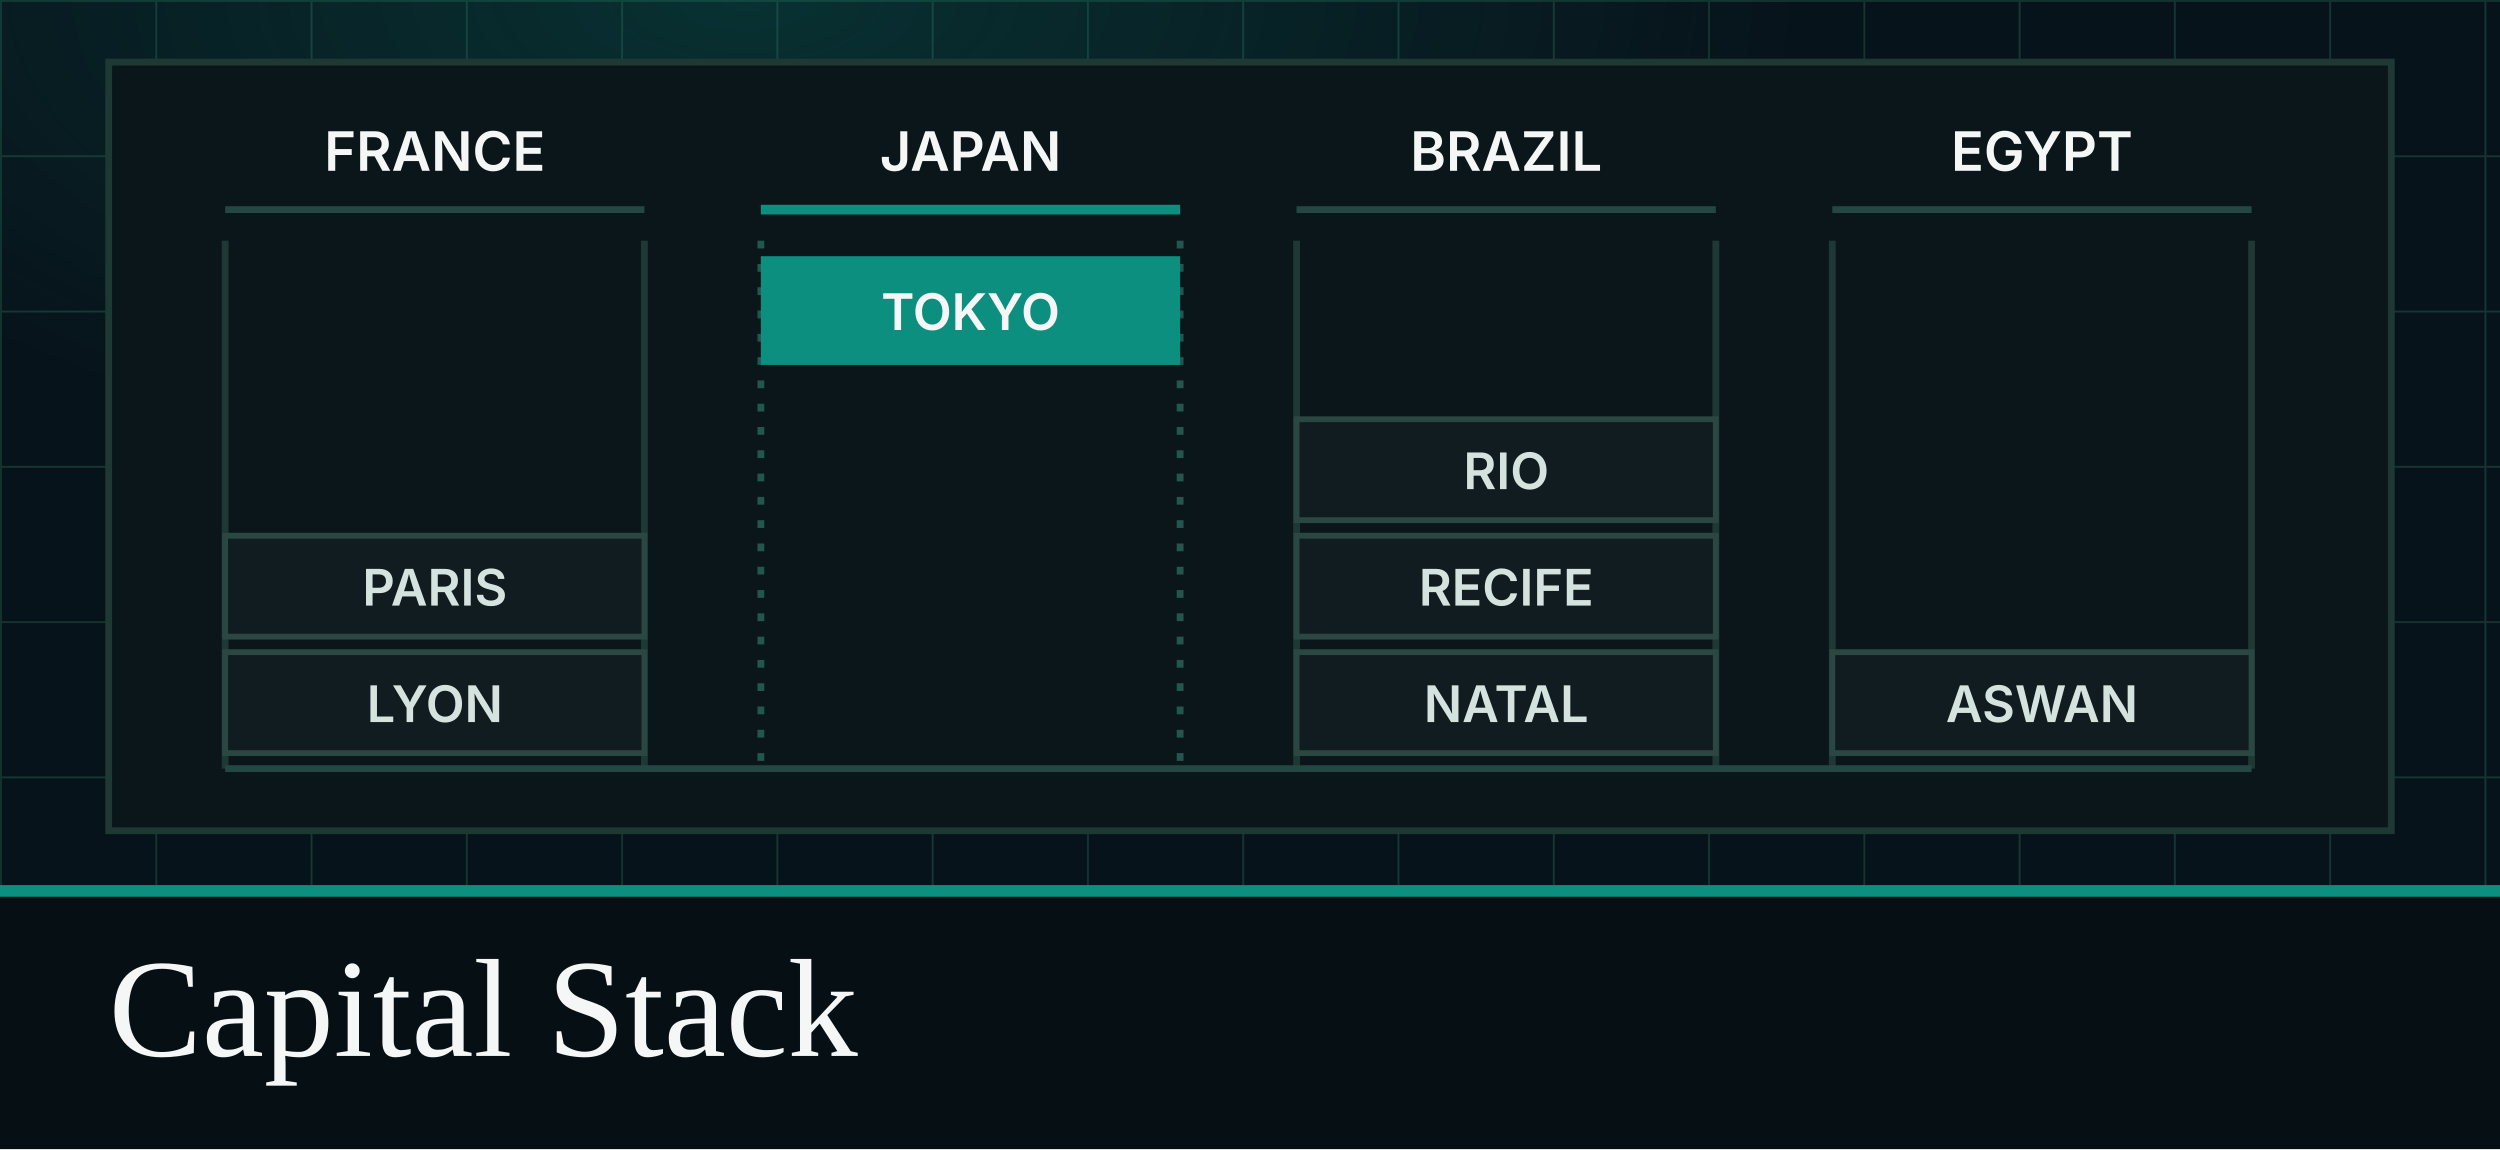
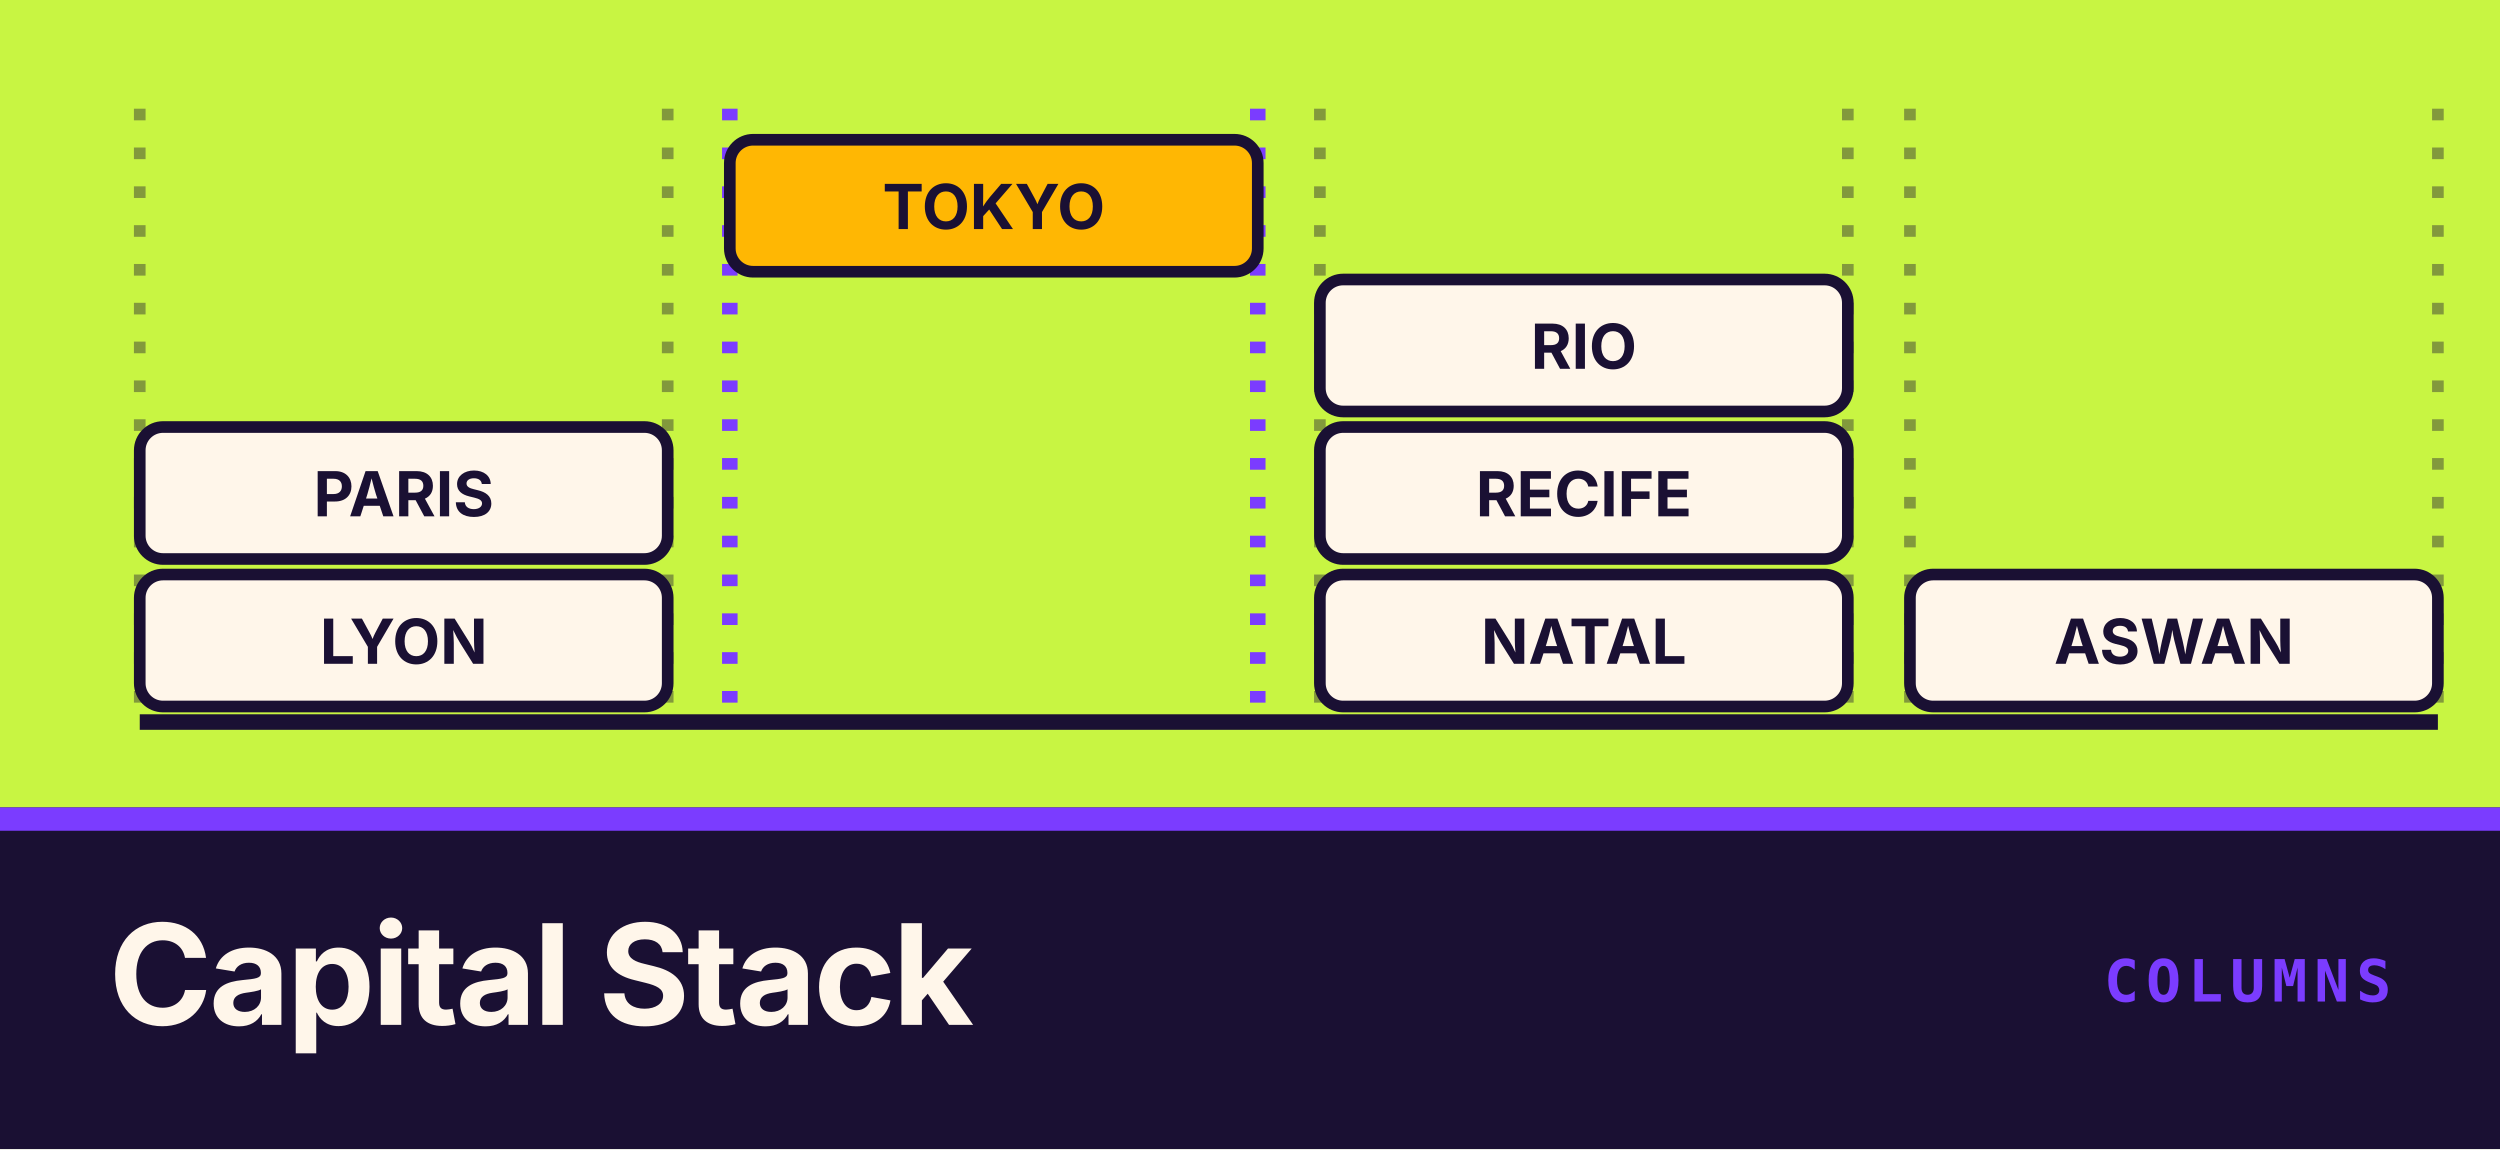
<svg xmlns="http://www.w3.org/2000/svg" viewBox="0 0 644 296" width="644" height="296" role="img" aria-label="Capital Stack">
-   <defs>
-     <radialGradient id="wash" cx="30%" cy="0%" r="70%">
-       <stop offset="0%" stop-color="#0C8F7F" stop-opacity="0.24" />
-       <stop offset="60%" stop-color="#0C8F7F" stop-opacity="0" />
-     </radialGradient>
-     <pattern id="grat" width="40" height="40" patternUnits="userSpaceOnUse">
-       <path d="M40 0 H0 V40" fill="none" stroke="#14322E" stroke-width="1" />
-     </pattern>
-   </defs>
-   <rect width="644" height="296" fill="#07131A" />
-   <rect width="644" height="228" fill="url(#grat)" />
-   <rect width="644" height="296" fill="url(#wash)" />
-   <rect x="28" y="16" width="588" height="198" fill="#0A161A" stroke="#1E3834" stroke-width="1.75" />
-   <g font-family="Inter, system-ui, -apple-system, 'Segoe UI', sans-serif" font-size="14" font-weight="600" text-anchor="middle" fill="#F4F7F6">
-     <text x="112" y="44">FRANCE</text>
-     <line x1="58" y1="54" x2="166" y2="54" stroke="#234844" stroke-width="1.75" />
-     <text x="250" y="44" fill="#F4F7F6">JAPAN</text>
-     <line x1="196" y1="54" x2="304" y2="54" stroke="#0C8F7F" stroke-width="2.5" />
-     <text x="388" y="44">BRAZIL</text>
-     <line x1="334" y1="54" x2="442" y2="54" stroke="#234844" stroke-width="1.75" />
-     <text x="526" y="44">EGYPT</text>
-     <line x1="472" y1="54" x2="580" y2="54" stroke="#234844" stroke-width="1.75" />
+   <rect width="644" height="296" fill="#C8F542" />
+   <g fill="none" stroke="#1A1033" stroke-width="3" opacity="0.4">
+     <line x1="36" y1="28" x2="36" y2="186" stroke-dasharray="3 7" />
+     <line x1="172" y1="28" x2="172" y2="186" stroke-dasharray="3 7" />
+     <line x1="340" y1="28" x2="340" y2="186" stroke-dasharray="3 7" />
+     <line x1="476" y1="28" x2="476" y2="186" stroke-dasharray="3 7" />
+     <line x1="492" y1="28" x2="492" y2="186" stroke-dasharray="3 7" />
+     <line x1="628" y1="28" x2="628" y2="186" stroke-dasharray="3 7" />
  </g>
-   <g stroke="#1E3834" stroke-width="1.75">
-     <line x1="58" y1="62" x2="58" y2="198" />
-     <line x1="166" y1="62" x2="166" y2="198" />
-     <line x1="196" y1="62" x2="196" y2="198" stroke="#245650" stroke-dasharray="2 4" />
-     <line x1="304" y1="62" x2="304" y2="198" stroke="#245650" stroke-dasharray="2 4" />
-     <line x1="334" y1="62" x2="334" y2="198" />
-     <line x1="442" y1="62" x2="442" y2="198" />
-     <line x1="472" y1="62" x2="472" y2="198" />
-     <line x1="580" y1="62" x2="580" y2="198" />
+   <g fill="none" stroke="#7B3CFF" stroke-width="4">
+     <line x1="188" y1="28" x2="188" y2="186" stroke-dasharray="3 7" />
+     <line x1="324" y1="28" x2="324" y2="186" stroke-dasharray="3 7" />
  </g>
-   <line x1="58" y1="198" x2="580" y2="198" stroke="#234844" stroke-width="1.75" />
-   <g font-family="Inter, system-ui, -apple-system, 'Segoe UI', sans-serif" font-size="13" font-weight="600" text-anchor="middle">
-     <rect x="196" y="66" width="108" height="28" fill="#0C8F7F" />
-     <text x="250" y="85" fill="#F4F7F6">TOKYO</text>
-     <rect x="58" y="168" width="108" height="26" fill="#101C20" stroke="#2A4742" stroke-width="1.5" />
-     <text x="112" y="186" fill="#D5E3DF">LYON</text>
-     <rect x="58" y="138" width="108" height="26" fill="#101C20" stroke="#2A4742" stroke-width="1.5" />
-     <text x="112" y="156" fill="#D5E3DF">PARIS</text>
-     <rect x="334" y="168" width="108" height="26" fill="#101C20" stroke="#2A4742" stroke-width="1.5" />
-     <text x="388" y="186" fill="#D5E3DF">NATAL</text>
-     <rect x="334" y="138" width="108" height="26" fill="#101C20" stroke="#2A4742" stroke-width="1.5" />
-     <text x="388" y="156" fill="#D5E3DF">RECIFE</text>
-     <rect x="334" y="108" width="108" height="26" fill="#101C20" stroke="#2A4742" stroke-width="1.5" />
-     <text x="388" y="126" fill="#D5E3DF">RIO</text>
-     <rect x="472" y="168" width="108" height="26" fill="#101C20" stroke="#2A4742" stroke-width="1.5" />
-     <text x="526" y="186" fill="#D5E3DF">ASWAN</text>
+   <line x1="36" y1="186" x2="628" y2="186" stroke="#1A1033" stroke-width="4" />
+   <g stroke="#1A1033" stroke-width="3">
+     <rect x="188" y="36" width="136" height="34" rx="6" fill="#FFB703" />
+     <rect x="36" y="148" width="136" height="34" rx="6" fill="#FFF6EA" />
+     <rect x="36" y="110" width="136" height="34" rx="6" fill="#FFF6EA" />
+     <rect x="340" y="148" width="136" height="34" rx="6" fill="#FFF6EA" />
+     <rect x="340" y="110" width="136" height="34" rx="6" fill="#FFF6EA" />
+     <rect x="340" y="72" width="136" height="34" rx="6" fill="#FFF6EA" />
+     <rect x="492" y="148" width="136" height="34" rx="6" fill="#FFF6EA" />
  </g>
-   <rect x="0" y="228" width="644" height="68" fill="#061014" />
-   <rect x="0" y="228" width="644" height="3" fill="#0C8F7F" />
-   <text x="28" y="272" font-family="'Liberation Serif', 'Noto Serif', Georgia, 'Times New Roman', serif" font-size="36" fill="#F4F7F6">Capital Stack</text>
+   <text x="256" y="59" text-anchor="middle" font-family="Inter, system-ui, -apple-system, 'Segoe UI', sans-serif" font-size="16" font-weight="700" fill="#1A1033" letter-spacing="0" opacity="1">TOKYO</text>
+   <text x="104" y="171" text-anchor="middle" font-family="Inter, system-ui, -apple-system, 'Segoe UI', sans-serif" font-size="16" font-weight="700" fill="#1A1033" letter-spacing="0" opacity="1">LYON</text>
+   <text x="104" y="133" text-anchor="middle" font-family="Inter, system-ui, -apple-system, 'Segoe UI', sans-serif" font-size="16" font-weight="700" fill="#1A1033" letter-spacing="0" opacity="1">PARIS</text>
+   <text x="408" y="171" text-anchor="middle" font-family="Inter, system-ui, -apple-system, 'Segoe UI', sans-serif" font-size="16" font-weight="700" fill="#1A1033" letter-spacing="0" opacity="1">NATAL</text>
+   <text x="408" y="133" text-anchor="middle" font-family="Inter, system-ui, -apple-system, 'Segoe UI', sans-serif" font-size="16" font-weight="700" fill="#1A1033" letter-spacing="0" opacity="1">RECIFE</text>
+   <text x="408" y="95" text-anchor="middle" font-family="Inter, system-ui, -apple-system, 'Segoe UI', sans-serif" font-size="16" font-weight="700" fill="#1A1033" letter-spacing="0" opacity="1">RIO</text>
+   <text x="560" y="171" text-anchor="middle" font-family="Inter, system-ui, -apple-system, 'Segoe UI', sans-serif" font-size="16" font-weight="700" fill="#1A1033" letter-spacing="0" opacity="1">ASWAN</text>
+   <rect x="0" y="208" width="644" height="88" fill="#1A1033" />
+   <rect x="0" y="208" width="644" height="6" fill="#7B3CFF" />
+   <text x="28" y="264" font-family="Inter, system-ui, -apple-system, 'Segoe UI', sans-serif" font-size="36" font-weight="700" fill="#FFF6EA" letter-spacing="-0.8">Capital Stack</text>
+   <text x="616" y="258" text-anchor="end" font-family="'JetBrains Mono', ui-monospace, Menlo, Consolas, monospace" font-size="15" font-weight="600" fill="#7B3CFF" letter-spacing="1.8">COLUMNS</text>
</svg>
